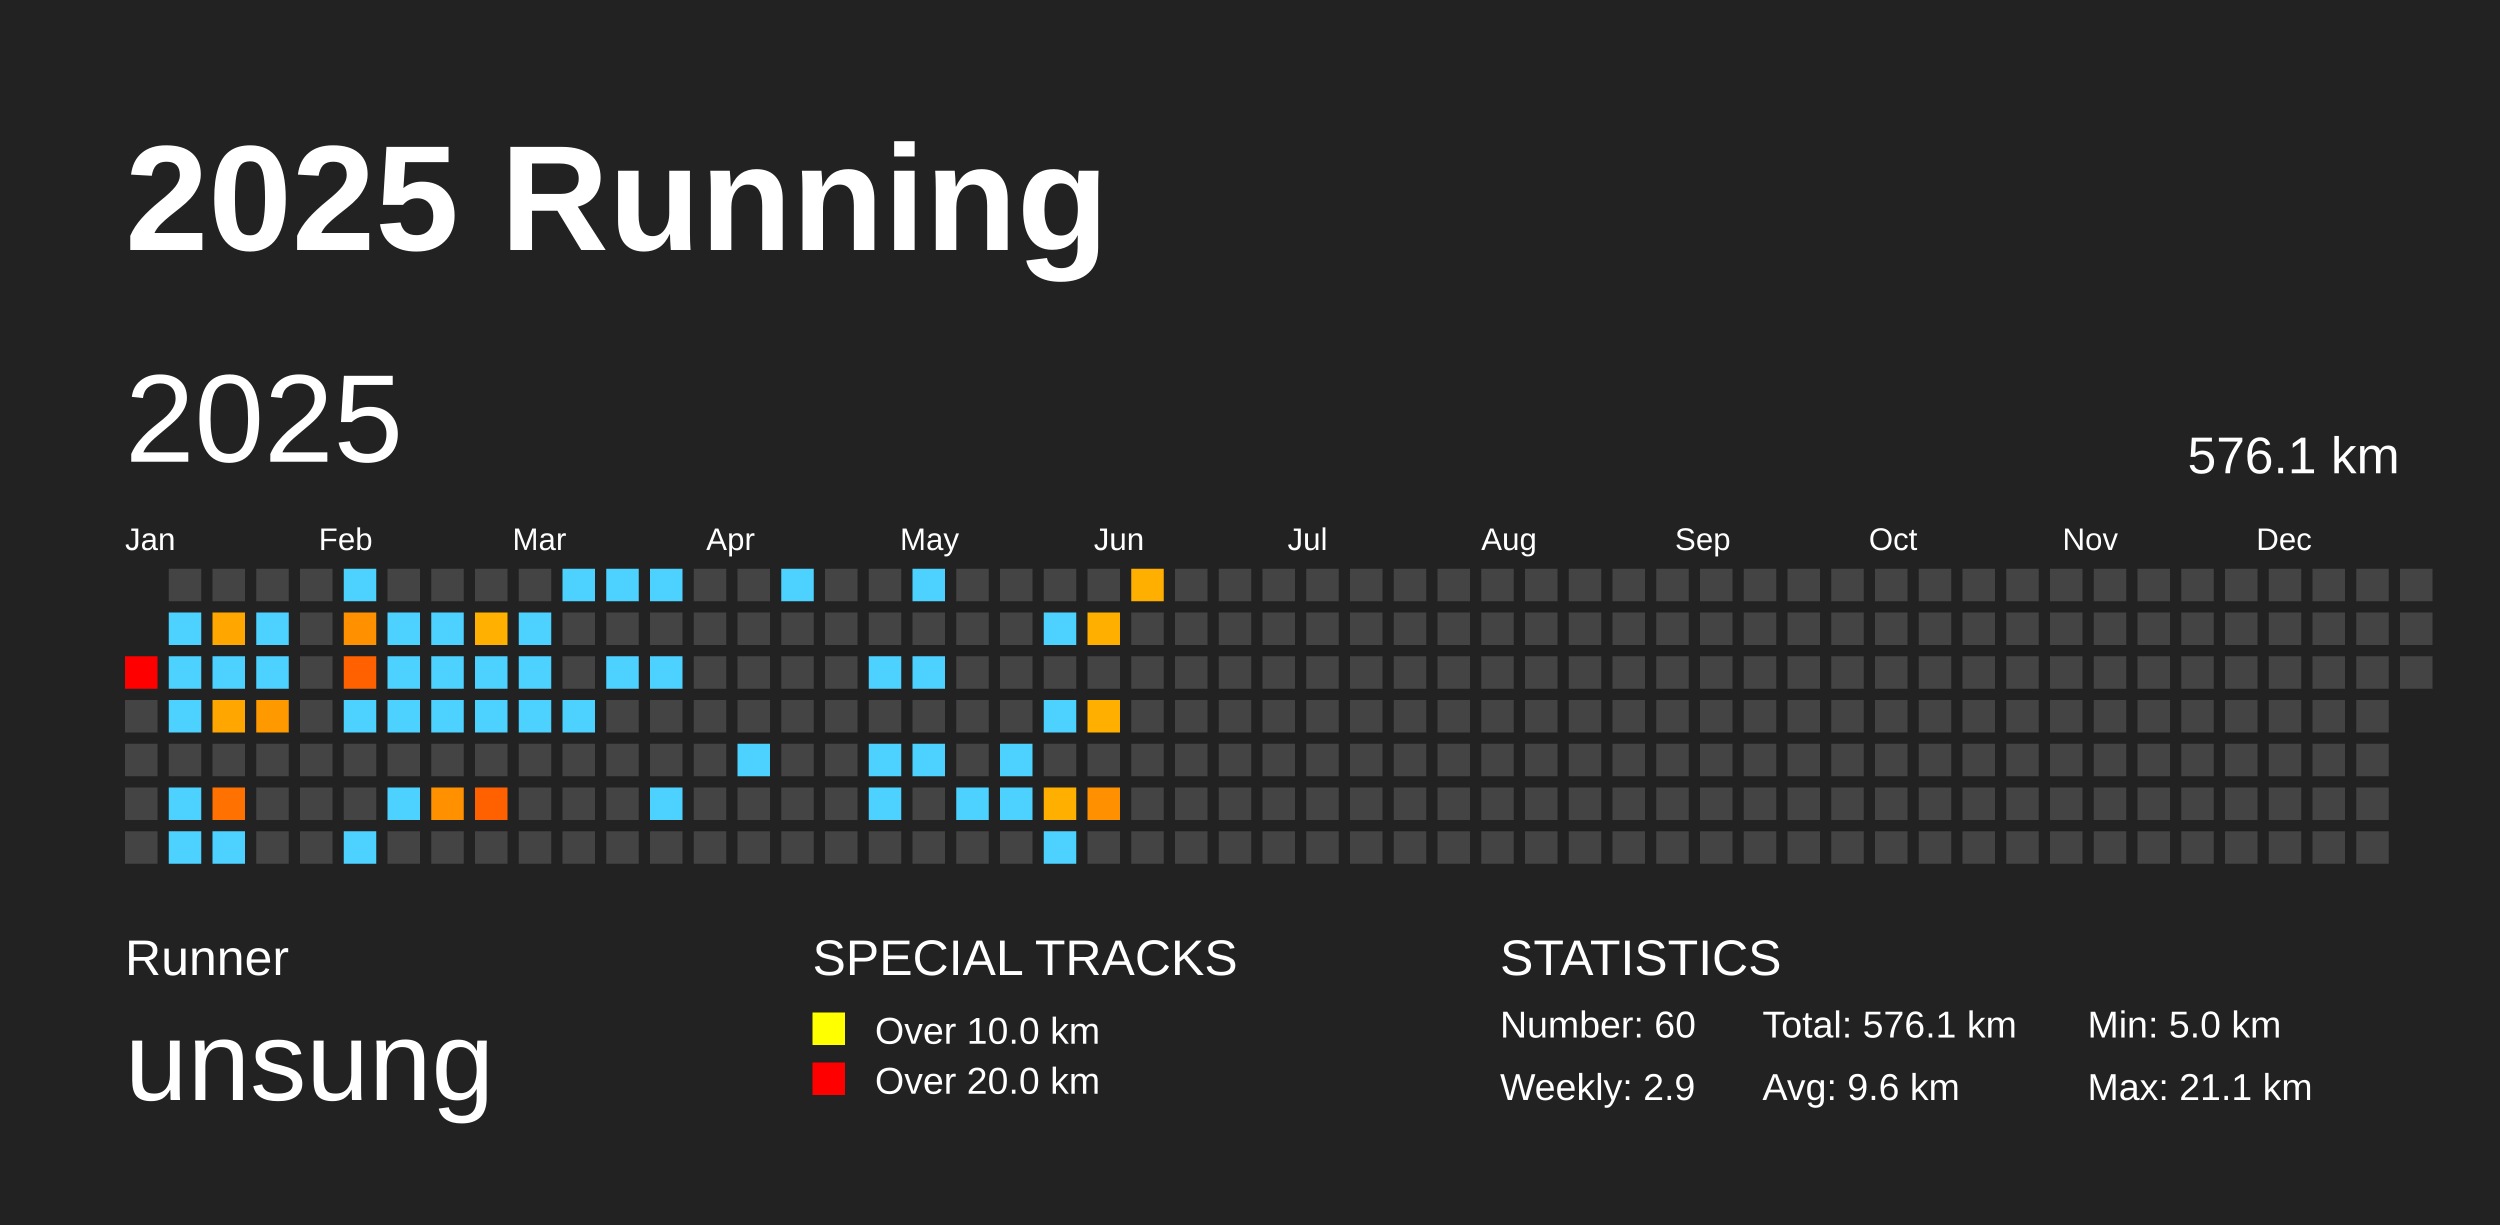
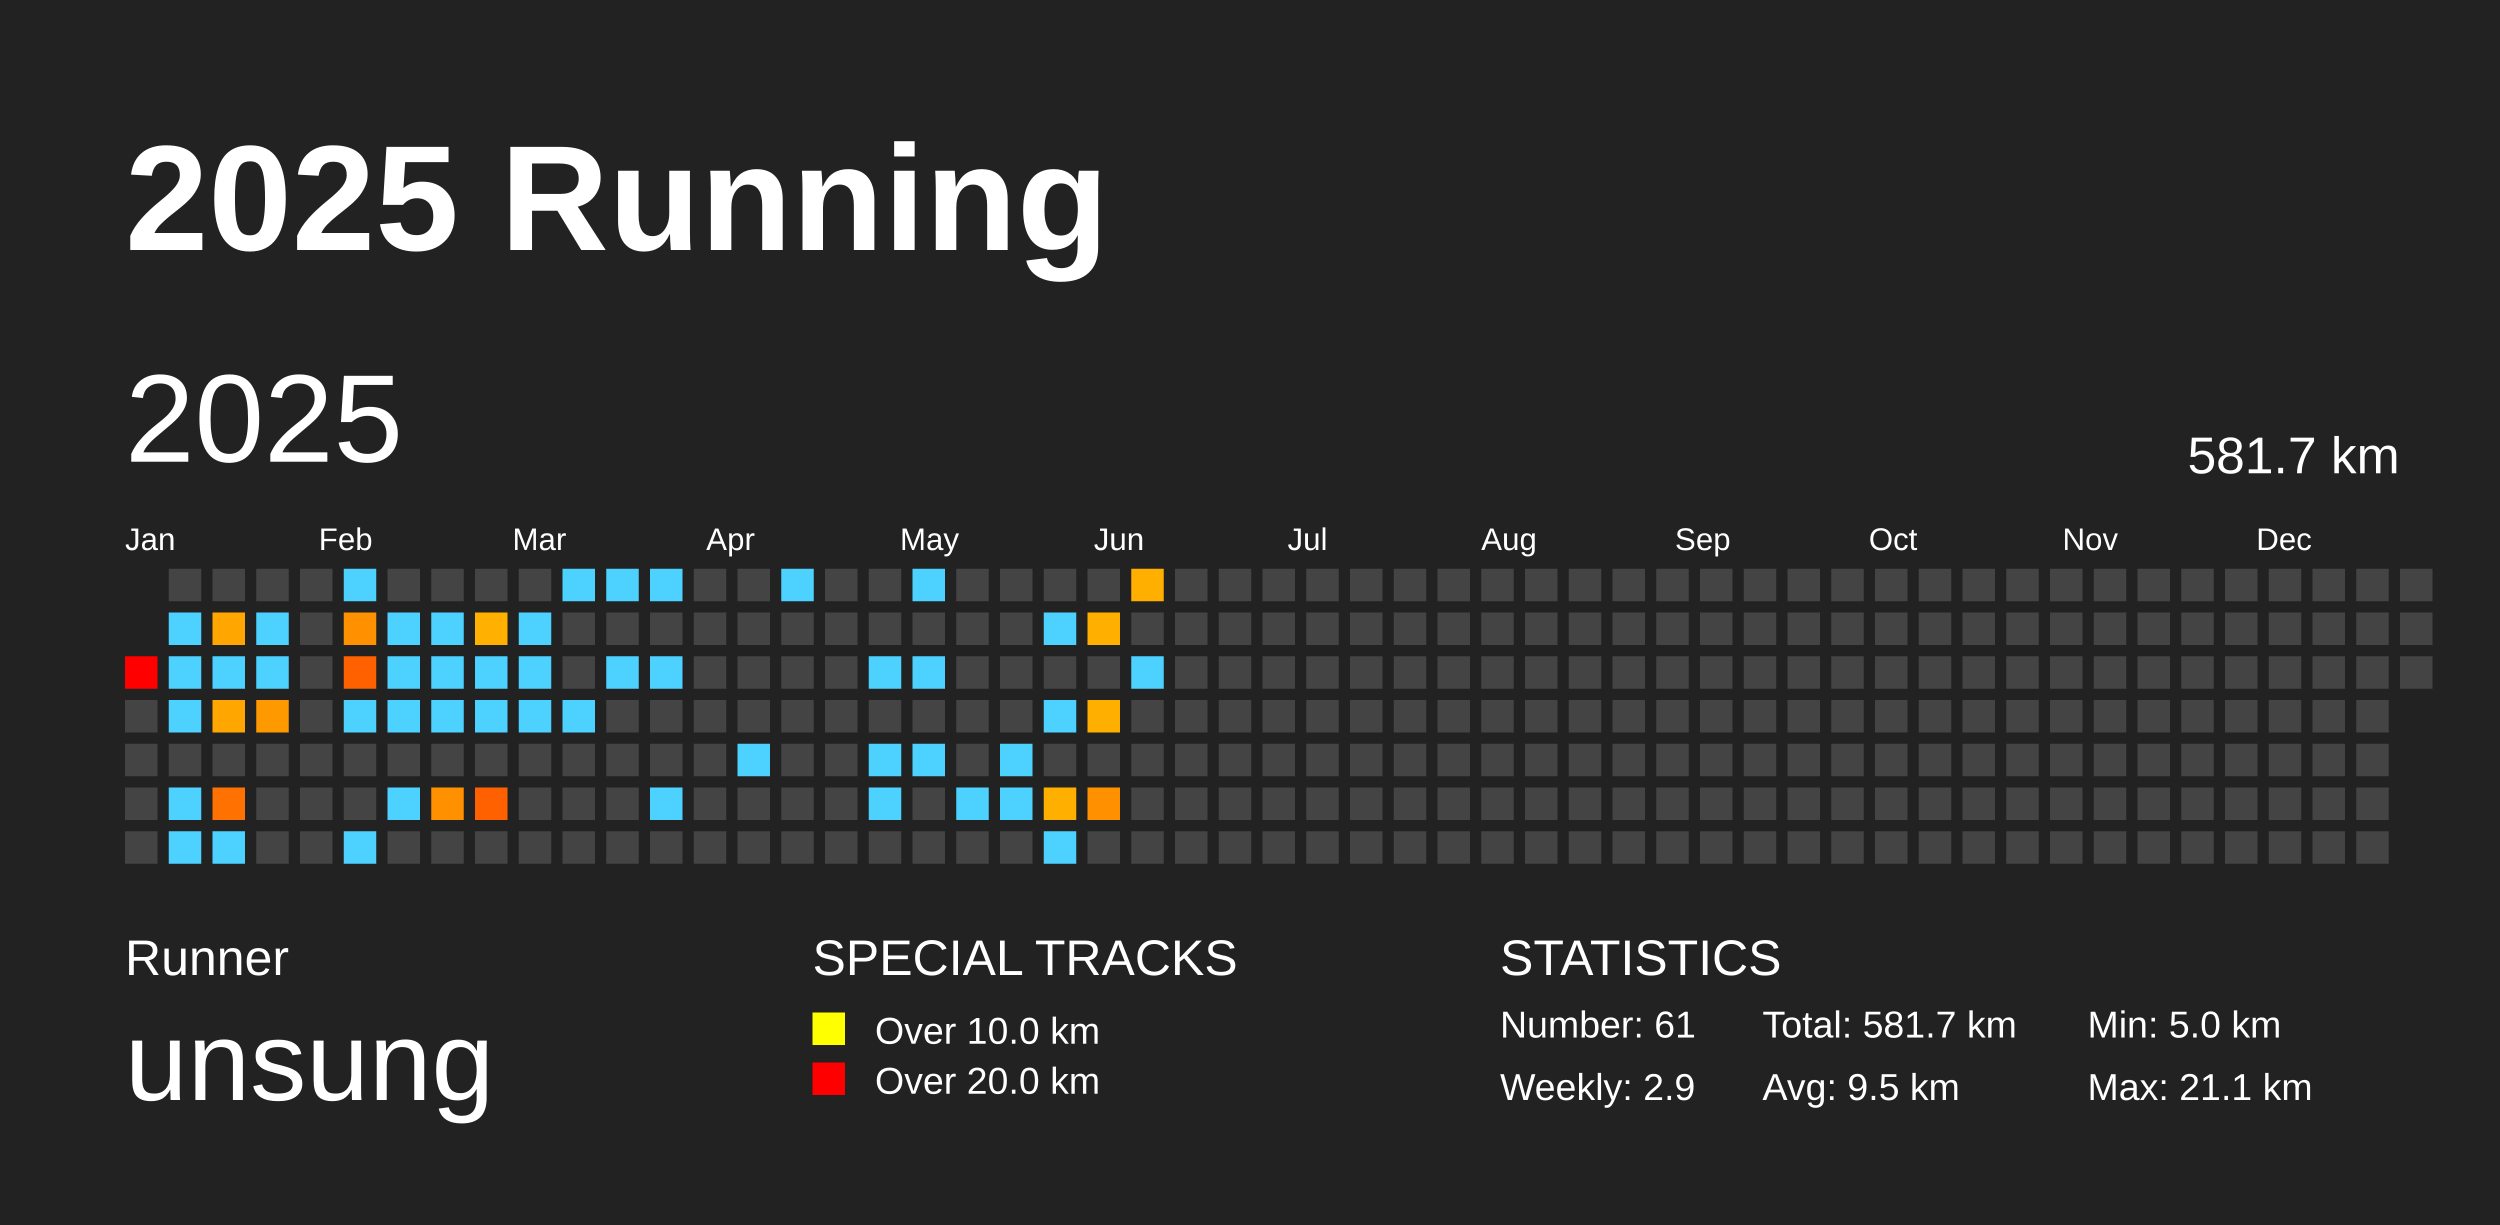
<svg xmlns="http://www.w3.org/2000/svg" baseProfile="full" height="98mm" version="1.1" viewBox="0,0,200,98" width="200mm">
  <defs />
  <rect fill="#222222" height="98" width="200" x="0" y="0" />
  <text fill="#FFFFFF" style="font-size:12px; font-family:Arial; font-weight:bold;" x="10" y="20">2025 Running</text>
  <text fill="#FFFFFF" style="font-size:4px; font-family:Arial" x="10" y="78">Runner</text>
  <text fill="#FFFFFF" style="font-size:9px; font-family:Arial" x="10" y="88">unsung</text>
  <text fill="#FFFFFF" style="font-size:4px; font-family:Arial" x="65" y="78">SPECIAL TRACKS</text>
  <rect fill="yellow" height="2.6" width="2.6" x="65" y="81" />
  <text fill="#FFFFFF" style="font-size:3px; font-family:Arial" x="70" y="83.5">Over 10.0 km</text>
  <rect fill="red" height="2.6" width="2.6" x="65" y="85" />
  <text fill="#FFFFFF" style="font-size:3px; font-family:Arial" x="70" y="87.5">Over 20.0 km</text>
  <text fill="#FFFFFF" style="font-size:4px; font-family:Arial" x="120" y="78">STATISTICS</text>
-   <text fill="#FFFFFF" style="font-size:3px; font-family:Arial" x="120" y="83">Number: 60</text>
+   <text fill="#FFFFFF" style="font-size:3px; font-family:Arial" x="120" y="83">Number: 61</text>
  <text fill="#FFFFFF" style="font-size:3px; font-family:Arial" x="120" y="88">Weekly: 2.9</text>
-   <text fill="#FFFFFF" style="font-size:3px; font-family:Arial" x="141" y="83">Total: 576.1 km</text>
-   <text fill="#FFFFFF" style="font-size:3px; font-family:Arial" x="141" y="88">Avg: 9.6 km</text>
+   <text fill="#FFFFFF" style="font-size:3px; font-family:Arial" x="141" y="83">Total: 581.7 km</text>
+   <text fill="#FFFFFF" style="font-size:3px; font-family:Arial" x="141" y="88">Avg: 9.5 km</text>
  <text fill="#FFFFFF" style="font-size:3px; font-family:Arial" x="167" y="83">Min: 5.0 km</text>
  <text fill="#FFFFFF" style="font-size:3px; font-family:Arial" x="167" y="88">Max: 21.1 km</text>
  <text dominant-baseline="hanging" fill="#FFFFFF" style="font-size:10.0px; font-family:Arial;" x="10" y="30">2025</text>
-   <text dominant-baseline="hanging" fill="#FFFFFF" style="font-size:4.125px; font-family:Arial;" x="175" y="35">576.1 km</text>
+   <text dominant-baseline="hanging" fill="#FFFFFF" style="font-size:4.125px; font-family:Arial;" x="175" y="35">581.7 km</text>
  <text fill="#FFFFFF" style="font-size:2.5px; font-family:Arial" x="10.0" y="44">Jan</text>
  <text fill="#FFFFFF" style="font-size:2.5px; font-family:Arial" x="25.5" y="44">Feb</text>
  <text fill="#FFFFFF" style="font-size:2.5px; font-family:Arial" x="41.0" y="44">Mar</text>
  <text fill="#FFFFFF" style="font-size:2.5px; font-family:Arial" x="56.5" y="44">Apr</text>
  <text fill="#FFFFFF" style="font-size:2.5px; font-family:Arial" x="72.0" y="44">May</text>
  <text fill="#FFFFFF" style="font-size:2.5px; font-family:Arial" x="87.5" y="44">Jun</text>
  <text fill="#FFFFFF" style="font-size:2.5px; font-family:Arial" x="103.0" y="44">Jul</text>
  <text fill="#FFFFFF" style="font-size:2.5px; font-family:Arial" x="118.5" y="44">Aug</text>
  <text fill="#FFFFFF" style="font-size:2.5px; font-family:Arial" x="134.0" y="44">Sep</text>
  <text fill="#FFFFFF" style="font-size:2.5px; font-family:Arial" x="149.5" y="44">Oct</text>
  <text fill="#FFFFFF" style="font-size:2.5px; font-family:Arial" x="165.0" y="44">Nov</text>
  <text fill="#FFFFFF" style="font-size:2.5px; font-family:Arial" x="180.5" y="44">Dec</text>
  <rect fill="red" height="2.6" width="2.6" x="10.0" y="52.5" />
  <rect fill="#444444" height="2.6" width="2.6" x="10.0" y="56.0" />
  <rect fill="#444444" height="2.6" width="2.6" x="10.0" y="59.5" />
  <rect fill="#444444" height="2.6" width="2.6" x="10.0" y="63.0" />
  <rect fill="#444444" height="2.6" width="2.6" x="10.0" y="66.5" />
  <rect fill="#444444" height="2.6" width="2.6" x="13.5" y="45.5" />
  <rect fill="#4dd2ff" height="2.6" width="2.6" x="13.5" y="49.0" />
  <rect fill="#4dd2ff" height="2.6" width="2.6" x="13.5" y="52.5" />
  <rect fill="#4dd2ff" height="2.6" width="2.6" x="13.5" y="56.0" />
  <rect fill="#444444" height="2.6" width="2.6" x="13.5" y="59.5" />
  <rect fill="#4dd2ff" height="2.6" width="2.6" x="13.5" y="63.0" />
  <rect fill="#4dd2ff" height="2.6" width="2.6" x="13.5" y="66.5" />
  <rect fill="#444444" height="2.6" width="2.6" x="17.0" y="45.5" />
  <rect fill="#ffa700" height="2.6" width="2.6" x="17.0" y="49.0" />
  <rect fill="#4dd2ff" height="2.6" width="2.6" x="17.0" y="52.5" />
  <rect fill="#ffa700" height="2.6" width="2.6" x="17.0" y="56.0" />
  <rect fill="#444444" height="2.6" width="2.6" x="17.0" y="59.5" />
  <rect fill="#ff7100" height="2.6" width="2.6" x="17.0" y="63.0" />
  <rect fill="#4dd2ff" height="2.6" width="2.6" x="17.0" y="66.5" />
  <rect fill="#444444" height="2.6" width="2.6" x="20.5" y="45.5" />
  <rect fill="#4dd2ff" height="2.6" width="2.6" x="20.5" y="49.0" />
  <rect fill="#4dd2ff" height="2.6" width="2.6" x="20.5" y="52.5" />
  <rect fill="#ff9900" height="2.6" width="2.6" x="20.5" y="56.0" />
  <rect fill="#444444" height="2.6" width="2.6" x="20.5" y="59.5" />
  <rect fill="#444444" height="2.6" width="2.6" x="20.5" y="63.0" />
  <rect fill="#444444" height="2.6" width="2.6" x="20.5" y="66.5" />
  <rect fill="#444444" height="2.6" width="2.6" x="24.0" y="45.5" />
  <rect fill="#444444" height="2.6" width="2.6" x="24.0" y="49.0" />
  <rect fill="#444444" height="2.6" width="2.6" x="24.0" y="52.5" />
  <rect fill="#444444" height="2.6" width="2.6" x="24.0" y="56.0" />
  <rect fill="#444444" height="2.6" width="2.6" x="24.0" y="59.5" />
  <rect fill="#444444" height="2.6" width="2.6" x="24.0" y="63.0" />
  <rect fill="#444444" height="2.6" width="2.6" x="24.0" y="66.5" />
  <rect fill="#4dd2ff" height="2.6" width="2.6" x="27.5" y="45.5" />
  <rect fill="#ff9000" height="2.6" width="2.6" x="27.5" y="49.0" />
  <rect fill="#ff6100" height="2.6" width="2.6" x="27.5" y="52.5" />
  <rect fill="#4dd2ff" height="2.6" width="2.6" x="27.5" y="56.0" />
  <rect fill="#444444" height="2.6" width="2.6" x="27.5" y="59.5" />
  <rect fill="#444444" height="2.6" width="2.6" x="27.5" y="63.0" />
  <rect fill="#4dd2ff" height="2.6" width="2.6" x="27.5" y="66.5" />
  <rect fill="#444444" height="2.6" width="2.6" x="31.0" y="45.5" />
  <rect fill="#4dd2ff" height="2.6" width="2.6" x="31.0" y="49.0" />
  <rect fill="#4dd2ff" height="2.6" width="2.6" x="31.0" y="52.5" />
  <rect fill="#4dd2ff" height="2.6" width="2.6" x="31.0" y="56.0" />
  <rect fill="#444444" height="2.6" width="2.6" x="31.0" y="59.5" />
  <rect fill="#4dd2ff" height="2.6" width="2.6" x="31.0" y="63.0" />
  <rect fill="#444444" height="2.6" width="2.6" x="31.0" y="66.5" />
  <rect fill="#444444" height="2.6" width="2.6" x="34.5" y="45.5" />
  <rect fill="#4dd2ff" height="2.6" width="2.6" x="34.5" y="49.0" />
  <rect fill="#4dd2ff" height="2.6" width="2.6" x="34.5" y="52.5" />
  <rect fill="#4dd2ff" height="2.6" width="2.6" x="34.5" y="56.0" />
  <rect fill="#444444" height="2.6" width="2.6" x="34.5" y="59.5" />
  <rect fill="#ff9100" height="2.6" width="2.6" x="34.5" y="63.0" />
  <rect fill="#444444" height="2.6" width="2.6" x="34.5" y="66.5" />
  <rect fill="#444444" height="2.6" width="2.6" x="38.0" y="45.5" />
  <rect fill="#ffb000" height="2.6" width="2.6" x="38.0" y="49.0" />
  <rect fill="#4dd2ff" height="2.6" width="2.6" x="38.0" y="52.5" />
  <rect fill="#4dd2ff" height="2.6" width="2.6" x="38.0" y="56.0" />
  <rect fill="#444444" height="2.6" width="2.6" x="38.0" y="59.5" />
  <rect fill="#ff6100" height="2.6" width="2.6" x="38.0" y="63.0" />
  <rect fill="#444444" height="2.6" width="2.6" x="38.0" y="66.5" />
  <rect fill="#444444" height="2.6" width="2.6" x="41.5" y="45.5" />
  <rect fill="#4dd2ff" height="2.6" width="2.6" x="41.5" y="49.0" />
  <rect fill="#4dd2ff" height="2.6" width="2.6" x="41.5" y="52.5" />
  <rect fill="#4dd2ff" height="2.6" width="2.6" x="41.5" y="56.0" />
  <rect fill="#444444" height="2.6" width="2.6" x="41.5" y="59.5" />
  <rect fill="#444444" height="2.6" width="2.6" x="41.5" y="63.0" />
  <rect fill="#444444" height="2.6" width="2.6" x="41.5" y="66.5" />
  <rect fill="#4dd2ff" height="2.6" width="2.6" x="45.0" y="45.5" />
  <rect fill="#444444" height="2.6" width="2.6" x="45.0" y="49.0" />
  <rect fill="#444444" height="2.6" width="2.6" x="45.0" y="52.5" />
  <rect fill="#4dd2ff" height="2.6" width="2.6" x="45.0" y="56.0" />
  <rect fill="#444444" height="2.6" width="2.6" x="45.0" y="59.5" />
  <rect fill="#444444" height="2.6" width="2.6" x="45.0" y="63.0" />
  <rect fill="#444444" height="2.6" width="2.6" x="45.0" y="66.5" />
  <rect fill="#4dd2ff" height="2.6" width="2.6" x="48.5" y="45.5" />
  <rect fill="#444444" height="2.6" width="2.6" x="48.5" y="49.0" />
  <rect fill="#4dd2ff" height="2.6" width="2.6" x="48.5" y="52.5" />
  <rect fill="#444444" height="2.6" width="2.6" x="48.5" y="56.0" />
  <rect fill="#444444" height="2.6" width="2.6" x="48.5" y="59.5" />
  <rect fill="#444444" height="2.6" width="2.6" x="48.5" y="63.0" />
  <rect fill="#444444" height="2.6" width="2.6" x="48.5" y="66.5" />
  <rect fill="#4dd2ff" height="2.6" width="2.6" x="52.0" y="45.5" />
  <rect fill="#444444" height="2.6" width="2.6" x="52.0" y="49.0" />
  <rect fill="#4dd2ff" height="2.6" width="2.6" x="52.0" y="52.5" />
  <rect fill="#444444" height="2.6" width="2.6" x="52.0" y="56.0" />
  <rect fill="#444444" height="2.6" width="2.6" x="52.0" y="59.5" />
  <rect fill="#4dd2ff" height="2.6" width="2.6" x="52.0" y="63.0" />
  <rect fill="#444444" height="2.6" width="2.6" x="52.0" y="66.5" />
  <rect fill="#444444" height="2.6" width="2.6" x="55.5" y="45.5" />
  <rect fill="#444444" height="2.6" width="2.6" x="55.5" y="49.0" />
  <rect fill="#444444" height="2.6" width="2.6" x="55.5" y="52.5" />
  <rect fill="#444444" height="2.6" width="2.6" x="55.5" y="56.0" />
  <rect fill="#444444" height="2.6" width="2.6" x="55.5" y="59.5" />
  <rect fill="#444444" height="2.6" width="2.6" x="55.5" y="63.0" />
  <rect fill="#444444" height="2.6" width="2.6" x="55.5" y="66.5" />
  <rect fill="#444444" height="2.6" width="2.6" x="59.0" y="45.5" />
  <rect fill="#444444" height="2.6" width="2.6" x="59.0" y="49.0" />
  <rect fill="#444444" height="2.6" width="2.6" x="59.0" y="52.5" />
  <rect fill="#444444" height="2.6" width="2.6" x="59.0" y="56.0" />
  <rect fill="#4dd2ff" height="2.6" width="2.6" x="59.0" y="59.5" />
  <rect fill="#444444" height="2.6" width="2.6" x="59.0" y="63.0" />
  <rect fill="#444444" height="2.6" width="2.6" x="59.0" y="66.5" />
  <rect fill="#4dd2ff" height="2.6" width="2.6" x="62.5" y="45.5" />
  <rect fill="#444444" height="2.6" width="2.6" x="62.5" y="49.0" />
  <rect fill="#444444" height="2.6" width="2.6" x="62.5" y="52.5" />
  <rect fill="#444444" height="2.6" width="2.6" x="62.5" y="56.0" />
  <rect fill="#444444" height="2.6" width="2.6" x="62.5" y="59.5" />
  <rect fill="#444444" height="2.6" width="2.6" x="62.5" y="63.0" />
  <rect fill="#444444" height="2.6" width="2.6" x="62.5" y="66.5" />
  <rect fill="#444444" height="2.6" width="2.6" x="66.0" y="45.5" />
  <rect fill="#444444" height="2.6" width="2.6" x="66.0" y="49.0" />
  <rect fill="#444444" height="2.6" width="2.6" x="66.0" y="52.5" />
  <rect fill="#444444" height="2.6" width="2.6" x="66.0" y="56.0" />
  <rect fill="#444444" height="2.6" width="2.6" x="66.0" y="59.5" />
  <rect fill="#444444" height="2.6" width="2.6" x="66.0" y="63.0" />
  <rect fill="#444444" height="2.6" width="2.6" x="66.0" y="66.5" />
  <rect fill="#444444" height="2.6" width="2.6" x="69.5" y="45.5" />
  <rect fill="#444444" height="2.6" width="2.6" x="69.5" y="49.0" />
  <rect fill="#4dd2ff" height="2.6" width="2.6" x="69.5" y="52.5" />
  <rect fill="#444444" height="2.6" width="2.6" x="69.5" y="56.0" />
  <rect fill="#4dd2ff" height="2.6" width="2.6" x="69.5" y="59.5" />
  <rect fill="#4dd2ff" height="2.6" width="2.6" x="69.5" y="63.0" />
  <rect fill="#444444" height="2.6" width="2.6" x="69.5" y="66.5" />
  <rect fill="#4dd2ff" height="2.6" width="2.6" x="73.0" y="45.5" />
  <rect fill="#444444" height="2.6" width="2.6" x="73.0" y="49.0" />
  <rect fill="#4dd2ff" height="2.6" width="2.6" x="73.0" y="52.5" />
  <rect fill="#444444" height="2.6" width="2.6" x="73.0" y="56.0" />
  <rect fill="#4dd2ff" height="2.6" width="2.6" x="73.0" y="59.5" />
  <rect fill="#444444" height="2.6" width="2.6" x="73.0" y="63.0" />
  <rect fill="#444444" height="2.6" width="2.6" x="73.0" y="66.5" />
  <rect fill="#444444" height="2.6" width="2.6" x="76.5" y="45.5" />
  <rect fill="#444444" height="2.6" width="2.6" x="76.5" y="49.0" />
  <rect fill="#444444" height="2.6" width="2.6" x="76.5" y="52.5" />
  <rect fill="#444444" height="2.6" width="2.6" x="76.5" y="56.0" />
  <rect fill="#444444" height="2.6" width="2.6" x="76.5" y="59.5" />
  <rect fill="#4dd2ff" height="2.6" width="2.6" x="76.5" y="63.0" />
  <rect fill="#444444" height="2.6" width="2.6" x="76.5" y="66.5" />
  <rect fill="#444444" height="2.6" width="2.6" x="80.0" y="45.5" />
  <rect fill="#444444" height="2.6" width="2.6" x="80.0" y="49.0" />
  <rect fill="#444444" height="2.6" width="2.6" x="80.0" y="52.5" />
  <rect fill="#444444" height="2.6" width="2.6" x="80.0" y="56.0" />
  <rect fill="#4dd2ff" height="2.6" width="2.6" x="80.0" y="59.5" />
  <rect fill="#4dd2ff" height="2.6" width="2.6" x="80.0" y="63.0" />
  <rect fill="#444444" height="2.6" width="2.6" x="80.0" y="66.5" />
  <rect fill="#444444" height="2.6" width="2.6" x="83.5" y="45.5" />
  <rect fill="#4dd2ff" height="2.6" width="2.6" x="83.5" y="49.0" />
  <rect fill="#444444" height="2.6" width="2.6" x="83.5" y="52.5" />
  <rect fill="#4dd2ff" height="2.6" width="2.6" x="83.5" y="56.0" />
  <rect fill="#444444" height="2.6" width="2.6" x="83.5" y="59.5" />
  <rect fill="#ffaf00" height="2.6" width="2.6" x="83.5" y="63.0" />
  <rect fill="#4dd2ff" height="2.6" width="2.6" x="83.5" y="66.5" />
  <rect fill="#444444" height="2.6" width="2.6" x="87.0" y="45.5" />
  <rect fill="#ffaf00" height="2.6" width="2.6" x="87.0" y="49.0" />
  <rect fill="#444444" height="2.6" width="2.6" x="87.0" y="52.5" />
  <rect fill="#ffaf00" height="2.6" width="2.6" x="87.0" y="56.0" />
  <rect fill="#444444" height="2.6" width="2.6" x="87.0" y="59.5" />
  <rect fill="#ff9000" height="2.6" width="2.6" x="87.0" y="63.0" />
  <rect fill="#444444" height="2.6" width="2.6" x="87.0" y="66.5" />
  <rect fill="#ffaf00" height="2.6" width="2.6" x="90.5" y="45.5" />
  <rect fill="#444444" height="2.6" width="2.6" x="90.5" y="49.0" />
-   <rect fill="#444444" height="2.6" width="2.6" x="90.5" y="52.5" />
+   <rect fill="#4dd2ff" height="2.6" width="2.6" x="90.5" y="52.5" />
  <rect fill="#444444" height="2.6" width="2.6" x="90.5" y="56.0" />
  <rect fill="#444444" height="2.6" width="2.6" x="90.5" y="59.5" />
  <rect fill="#444444" height="2.6" width="2.6" x="90.5" y="63.0" />
  <rect fill="#444444" height="2.6" width="2.6" x="90.5" y="66.5" />
  <rect fill="#444444" height="2.6" width="2.6" x="94.0" y="45.5" />
  <rect fill="#444444" height="2.6" width="2.6" x="94.0" y="49.0" />
  <rect fill="#444444" height="2.6" width="2.6" x="94.0" y="52.5" />
  <rect fill="#444444" height="2.6" width="2.6" x="94.0" y="56.0" />
  <rect fill="#444444" height="2.6" width="2.6" x="94.0" y="59.5" />
  <rect fill="#444444" height="2.6" width="2.6" x="94.0" y="63.0" />
  <rect fill="#444444" height="2.6" width="2.6" x="94.0" y="66.5" />
  <rect fill="#444444" height="2.6" width="2.6" x="97.5" y="45.5" />
  <rect fill="#444444" height="2.6" width="2.6" x="97.5" y="49.0" />
  <rect fill="#444444" height="2.6" width="2.6" x="97.5" y="52.5" />
  <rect fill="#444444" height="2.6" width="2.6" x="97.5" y="56.0" />
  <rect fill="#444444" height="2.6" width="2.6" x="97.5" y="59.5" />
  <rect fill="#444444" height="2.6" width="2.6" x="97.5" y="63.0" />
  <rect fill="#444444" height="2.6" width="2.6" x="97.5" y="66.5" />
  <rect fill="#444444" height="2.6" width="2.6" x="101.0" y="45.5" />
  <rect fill="#444444" height="2.6" width="2.6" x="101.0" y="49.0" />
  <rect fill="#444444" height="2.6" width="2.6" x="101.0" y="52.5" />
  <rect fill="#444444" height="2.6" width="2.6" x="101.0" y="56.0" />
  <rect fill="#444444" height="2.6" width="2.6" x="101.0" y="59.5" />
  <rect fill="#444444" height="2.6" width="2.6" x="101.0" y="63.0" />
  <rect fill="#444444" height="2.6" width="2.6" x="101.0" y="66.5" />
  <rect fill="#444444" height="2.6" width="2.6" x="104.5" y="45.5" />
  <rect fill="#444444" height="2.6" width="2.6" x="104.5" y="49.0" />
  <rect fill="#444444" height="2.6" width="2.6" x="104.5" y="52.5" />
  <rect fill="#444444" height="2.6" width="2.6" x="104.5" y="56.0" />
  <rect fill="#444444" height="2.6" width="2.6" x="104.5" y="59.5" />
  <rect fill="#444444" height="2.6" width="2.6" x="104.5" y="63.0" />
  <rect fill="#444444" height="2.6" width="2.6" x="104.5" y="66.5" />
  <rect fill="#444444" height="2.6" width="2.6" x="108.0" y="45.5" />
  <rect fill="#444444" height="2.6" width="2.6" x="108.0" y="49.0" />
  <rect fill="#444444" height="2.6" width="2.6" x="108.0" y="52.5" />
  <rect fill="#444444" height="2.6" width="2.6" x="108.0" y="56.0" />
  <rect fill="#444444" height="2.6" width="2.6" x="108.0" y="59.5" />
  <rect fill="#444444" height="2.6" width="2.6" x="108.0" y="63.0" />
  <rect fill="#444444" height="2.6" width="2.6" x="108.0" y="66.5" />
  <rect fill="#444444" height="2.6" width="2.6" x="111.5" y="45.5" />
  <rect fill="#444444" height="2.6" width="2.6" x="111.5" y="49.0" />
  <rect fill="#444444" height="2.6" width="2.6" x="111.5" y="52.5" />
  <rect fill="#444444" height="2.6" width="2.6" x="111.5" y="56.0" />
  <rect fill="#444444" height="2.6" width="2.6" x="111.5" y="59.5" />
  <rect fill="#444444" height="2.6" width="2.6" x="111.5" y="63.0" />
  <rect fill="#444444" height="2.6" width="2.6" x="111.5" y="66.5" />
  <rect fill="#444444" height="2.6" width="2.6" x="115.0" y="45.5" />
  <rect fill="#444444" height="2.6" width="2.6" x="115.0" y="49.0" />
  <rect fill="#444444" height="2.6" width="2.6" x="115.0" y="52.5" />
  <rect fill="#444444" height="2.6" width="2.6" x="115.0" y="56.0" />
  <rect fill="#444444" height="2.6" width="2.6" x="115.0" y="59.5" />
  <rect fill="#444444" height="2.6" width="2.6" x="115.0" y="63.0" />
  <rect fill="#444444" height="2.6" width="2.6" x="115.0" y="66.5" />
  <rect fill="#444444" height="2.6" width="2.6" x="118.5" y="45.5" />
  <rect fill="#444444" height="2.6" width="2.6" x="118.5" y="49.0" />
  <rect fill="#444444" height="2.6" width="2.6" x="118.5" y="52.5" />
  <rect fill="#444444" height="2.6" width="2.6" x="118.5" y="56.0" />
  <rect fill="#444444" height="2.6" width="2.6" x="118.5" y="59.5" />
  <rect fill="#444444" height="2.6" width="2.6" x="118.5" y="63.0" />
  <rect fill="#444444" height="2.6" width="2.6" x="118.5" y="66.5" />
  <rect fill="#444444" height="2.6" width="2.6" x="122.0" y="45.5" />
  <rect fill="#444444" height="2.6" width="2.6" x="122.0" y="49.0" />
  <rect fill="#444444" height="2.6" width="2.6" x="122.0" y="52.5" />
  <rect fill="#444444" height="2.6" width="2.6" x="122.0" y="56.0" />
  <rect fill="#444444" height="2.6" width="2.6" x="122.0" y="59.5" />
  <rect fill="#444444" height="2.6" width="2.6" x="122.0" y="63.0" />
  <rect fill="#444444" height="2.6" width="2.6" x="122.0" y="66.5" />
  <rect fill="#444444" height="2.6" width="2.6" x="125.5" y="45.5" />
  <rect fill="#444444" height="2.6" width="2.6" x="125.5" y="49.0" />
  <rect fill="#444444" height="2.6" width="2.6" x="125.5" y="52.5" />
  <rect fill="#444444" height="2.6" width="2.6" x="125.5" y="56.0" />
  <rect fill="#444444" height="2.6" width="2.6" x="125.5" y="59.5" />
  <rect fill="#444444" height="2.6" width="2.6" x="125.5" y="63.0" />
  <rect fill="#444444" height="2.6" width="2.6" x="125.5" y="66.5" />
  <rect fill="#444444" height="2.6" width="2.6" x="129.0" y="45.5" />
  <rect fill="#444444" height="2.6" width="2.6" x="129.0" y="49.0" />
  <rect fill="#444444" height="2.6" width="2.6" x="129.0" y="52.5" />
  <rect fill="#444444" height="2.6" width="2.6" x="129.0" y="56.0" />
  <rect fill="#444444" height="2.6" width="2.6" x="129.0" y="59.5" />
  <rect fill="#444444" height="2.6" width="2.6" x="129.0" y="63.0" />
  <rect fill="#444444" height="2.6" width="2.6" x="129.0" y="66.5" />
  <rect fill="#444444" height="2.6" width="2.6" x="132.5" y="45.5" />
  <rect fill="#444444" height="2.6" width="2.6" x="132.5" y="49.0" />
  <rect fill="#444444" height="2.6" width="2.6" x="132.5" y="52.5" />
  <rect fill="#444444" height="2.6" width="2.6" x="132.5" y="56.0" />
  <rect fill="#444444" height="2.6" width="2.6" x="132.5" y="59.5" />
  <rect fill="#444444" height="2.6" width="2.6" x="132.5" y="63.0" />
  <rect fill="#444444" height="2.6" width="2.6" x="132.5" y="66.5" />
  <rect fill="#444444" height="2.6" width="2.6" x="136.0" y="45.5" />
  <rect fill="#444444" height="2.6" width="2.6" x="136.0" y="49.0" />
  <rect fill="#444444" height="2.6" width="2.6" x="136.0" y="52.5" />
  <rect fill="#444444" height="2.6" width="2.6" x="136.0" y="56.0" />
  <rect fill="#444444" height="2.6" width="2.6" x="136.0" y="59.5" />
  <rect fill="#444444" height="2.6" width="2.6" x="136.0" y="63.0" />
  <rect fill="#444444" height="2.6" width="2.6" x="136.0" y="66.5" />
  <rect fill="#444444" height="2.6" width="2.6" x="139.5" y="45.5" />
  <rect fill="#444444" height="2.6" width="2.6" x="139.5" y="49.0" />
  <rect fill="#444444" height="2.6" width="2.6" x="139.5" y="52.5" />
  <rect fill="#444444" height="2.6" width="2.6" x="139.5" y="56.0" />
  <rect fill="#444444" height="2.6" width="2.6" x="139.5" y="59.5" />
  <rect fill="#444444" height="2.6" width="2.6" x="139.5" y="63.0" />
  <rect fill="#444444" height="2.6" width="2.6" x="139.5" y="66.5" />
  <rect fill="#444444" height="2.6" width="2.6" x="143.0" y="45.5" />
  <rect fill="#444444" height="2.6" width="2.6" x="143.0" y="49.0" />
  <rect fill="#444444" height="2.6" width="2.6" x="143.0" y="52.5" />
  <rect fill="#444444" height="2.6" width="2.6" x="143.0" y="56.0" />
  <rect fill="#444444" height="2.6" width="2.6" x="143.0" y="59.5" />
  <rect fill="#444444" height="2.6" width="2.6" x="143.0" y="63.0" />
  <rect fill="#444444" height="2.6" width="2.6" x="143.0" y="66.5" />
  <rect fill="#444444" height="2.6" width="2.6" x="146.5" y="45.5" />
  <rect fill="#444444" height="2.6" width="2.6" x="146.5" y="49.0" />
  <rect fill="#444444" height="2.6" width="2.6" x="146.5" y="52.5" />
  <rect fill="#444444" height="2.6" width="2.6" x="146.5" y="56.0" />
  <rect fill="#444444" height="2.6" width="2.6" x="146.5" y="59.5" />
  <rect fill="#444444" height="2.6" width="2.6" x="146.5" y="63.0" />
  <rect fill="#444444" height="2.6" width="2.6" x="146.5" y="66.5" />
  <rect fill="#444444" height="2.6" width="2.6" x="150.0" y="45.5" />
  <rect fill="#444444" height="2.6" width="2.6" x="150.0" y="49.0" />
  <rect fill="#444444" height="2.6" width="2.6" x="150.0" y="52.5" />
  <rect fill="#444444" height="2.6" width="2.6" x="150.0" y="56.0" />
  <rect fill="#444444" height="2.6" width="2.6" x="150.0" y="59.5" />
  <rect fill="#444444" height="2.6" width="2.6" x="150.0" y="63.0" />
  <rect fill="#444444" height="2.6" width="2.6" x="150.0" y="66.5" />
  <rect fill="#444444" height="2.6" width="2.6" x="153.5" y="45.5" />
  <rect fill="#444444" height="2.6" width="2.6" x="153.5" y="49.0" />
  <rect fill="#444444" height="2.6" width="2.6" x="153.5" y="52.5" />
  <rect fill="#444444" height="2.6" width="2.6" x="153.5" y="56.0" />
  <rect fill="#444444" height="2.6" width="2.6" x="153.5" y="59.5" />
  <rect fill="#444444" height="2.6" width="2.6" x="153.5" y="63.0" />
  <rect fill="#444444" height="2.6" width="2.6" x="153.5" y="66.5" />
  <rect fill="#444444" height="2.6" width="2.6" x="157.0" y="45.5" />
  <rect fill="#444444" height="2.6" width="2.6" x="157.0" y="49.0" />
  <rect fill="#444444" height="2.6" width="2.6" x="157.0" y="52.5" />
  <rect fill="#444444" height="2.6" width="2.6" x="157.0" y="56.0" />
  <rect fill="#444444" height="2.6" width="2.6" x="157.0" y="59.5" />
  <rect fill="#444444" height="2.6" width="2.6" x="157.0" y="63.0" />
  <rect fill="#444444" height="2.6" width="2.6" x="157.0" y="66.5" />
  <rect fill="#444444" height="2.6" width="2.6" x="160.5" y="45.5" />
  <rect fill="#444444" height="2.6" width="2.6" x="160.5" y="49.0" />
  <rect fill="#444444" height="2.6" width="2.6" x="160.5" y="52.5" />
  <rect fill="#444444" height="2.6" width="2.6" x="160.5" y="56.0" />
  <rect fill="#444444" height="2.6" width="2.6" x="160.5" y="59.5" />
  <rect fill="#444444" height="2.6" width="2.6" x="160.5" y="63.0" />
  <rect fill="#444444" height="2.6" width="2.6" x="160.5" y="66.5" />
  <rect fill="#444444" height="2.6" width="2.6" x="164.0" y="45.5" />
  <rect fill="#444444" height="2.6" width="2.6" x="164.0" y="49.0" />
  <rect fill="#444444" height="2.6" width="2.6" x="164.0" y="52.5" />
  <rect fill="#444444" height="2.6" width="2.6" x="164.0" y="56.0" />
  <rect fill="#444444" height="2.6" width="2.6" x="164.0" y="59.5" />
  <rect fill="#444444" height="2.6" width="2.6" x="164.0" y="63.0" />
  <rect fill="#444444" height="2.6" width="2.6" x="164.0" y="66.5" />
  <rect fill="#444444" height="2.6" width="2.6" x="167.5" y="45.5" />
  <rect fill="#444444" height="2.6" width="2.6" x="167.5" y="49.0" />
  <rect fill="#444444" height="2.6" width="2.6" x="167.5" y="52.5" />
  <rect fill="#444444" height="2.6" width="2.6" x="167.5" y="56.0" />
  <rect fill="#444444" height="2.6" width="2.6" x="167.5" y="59.5" />
  <rect fill="#444444" height="2.6" width="2.6" x="167.5" y="63.0" />
  <rect fill="#444444" height="2.6" width="2.6" x="167.5" y="66.5" />
  <rect fill="#444444" height="2.6" width="2.6" x="171.0" y="45.5" />
  <rect fill="#444444" height="2.6" width="2.6" x="171.0" y="49.0" />
  <rect fill="#444444" height="2.6" width="2.6" x="171.0" y="52.5" />
  <rect fill="#444444" height="2.6" width="2.6" x="171.0" y="56.0" />
  <rect fill="#444444" height="2.6" width="2.6" x="171.0" y="59.5" />
  <rect fill="#444444" height="2.6" width="2.6" x="171.0" y="63.0" />
  <rect fill="#444444" height="2.6" width="2.6" x="171.0" y="66.5" />
  <rect fill="#444444" height="2.6" width="2.6" x="174.5" y="45.5" />
  <rect fill="#444444" height="2.6" width="2.6" x="174.5" y="49.0" />
  <rect fill="#444444" height="2.6" width="2.6" x="174.5" y="52.5" />
  <rect fill="#444444" height="2.6" width="2.6" x="174.5" y="56.0" />
  <rect fill="#444444" height="2.6" width="2.6" x="174.5" y="59.5" />
  <rect fill="#444444" height="2.6" width="2.6" x="174.5" y="63.0" />
  <rect fill="#444444" height="2.6" width="2.6" x="174.5" y="66.5" />
  <rect fill="#444444" height="2.6" width="2.6" x="178.0" y="45.5" />
  <rect fill="#444444" height="2.6" width="2.6" x="178.0" y="49.0" />
  <rect fill="#444444" height="2.6" width="2.6" x="178.0" y="52.5" />
  <rect fill="#444444" height="2.6" width="2.6" x="178.0" y="56.0" />
  <rect fill="#444444" height="2.6" width="2.6" x="178.0" y="59.5" />
  <rect fill="#444444" height="2.6" width="2.6" x="178.0" y="63.0" />
  <rect fill="#444444" height="2.6" width="2.6" x="178.0" y="66.5" />
  <rect fill="#444444" height="2.6" width="2.6" x="181.5" y="45.5" />
  <rect fill="#444444" height="2.6" width="2.6" x="181.5" y="49.0" />
  <rect fill="#444444" height="2.6" width="2.6" x="181.5" y="52.5" />
  <rect fill="#444444" height="2.6" width="2.6" x="181.5" y="56.0" />
  <rect fill="#444444" height="2.6" width="2.6" x="181.5" y="59.5" />
  <rect fill="#444444" height="2.6" width="2.6" x="181.5" y="63.0" />
  <rect fill="#444444" height="2.6" width="2.6" x="181.5" y="66.5" />
  <rect fill="#444444" height="2.6" width="2.6" x="185.0" y="45.5" />
  <rect fill="#444444" height="2.6" width="2.6" x="185.0" y="49.0" />
  <rect fill="#444444" height="2.6" width="2.6" x="185.0" y="52.5" />
  <rect fill="#444444" height="2.6" width="2.6" x="185.0" y="56.0" />
  <rect fill="#444444" height="2.6" width="2.6" x="185.0" y="59.5" />
  <rect fill="#444444" height="2.6" width="2.6" x="185.0" y="63.0" />
  <rect fill="#444444" height="2.6" width="2.6" x="185.0" y="66.5" />
  <rect fill="#444444" height="2.6" width="2.6" x="188.5" y="45.5" />
  <rect fill="#444444" height="2.6" width="2.6" x="188.5" y="49.0" />
  <rect fill="#444444" height="2.6" width="2.6" x="188.5" y="52.5" />
  <rect fill="#444444" height="2.6" width="2.6" x="188.5" y="56.0" />
  <rect fill="#444444" height="2.6" width="2.6" x="188.5" y="59.5" />
  <rect fill="#444444" height="2.6" width="2.6" x="188.5" y="63.0" />
  <rect fill="#444444" height="2.6" width="2.6" x="188.5" y="66.5" />
  <rect fill="#444444" height="2.6" width="2.6" x="192.0" y="45.5" />
  <rect fill="#444444" height="2.6" width="2.6" x="192.0" y="49.0" />
  <rect fill="#444444" height="2.6" width="2.6" x="192.0" y="52.5" />
</svg>
